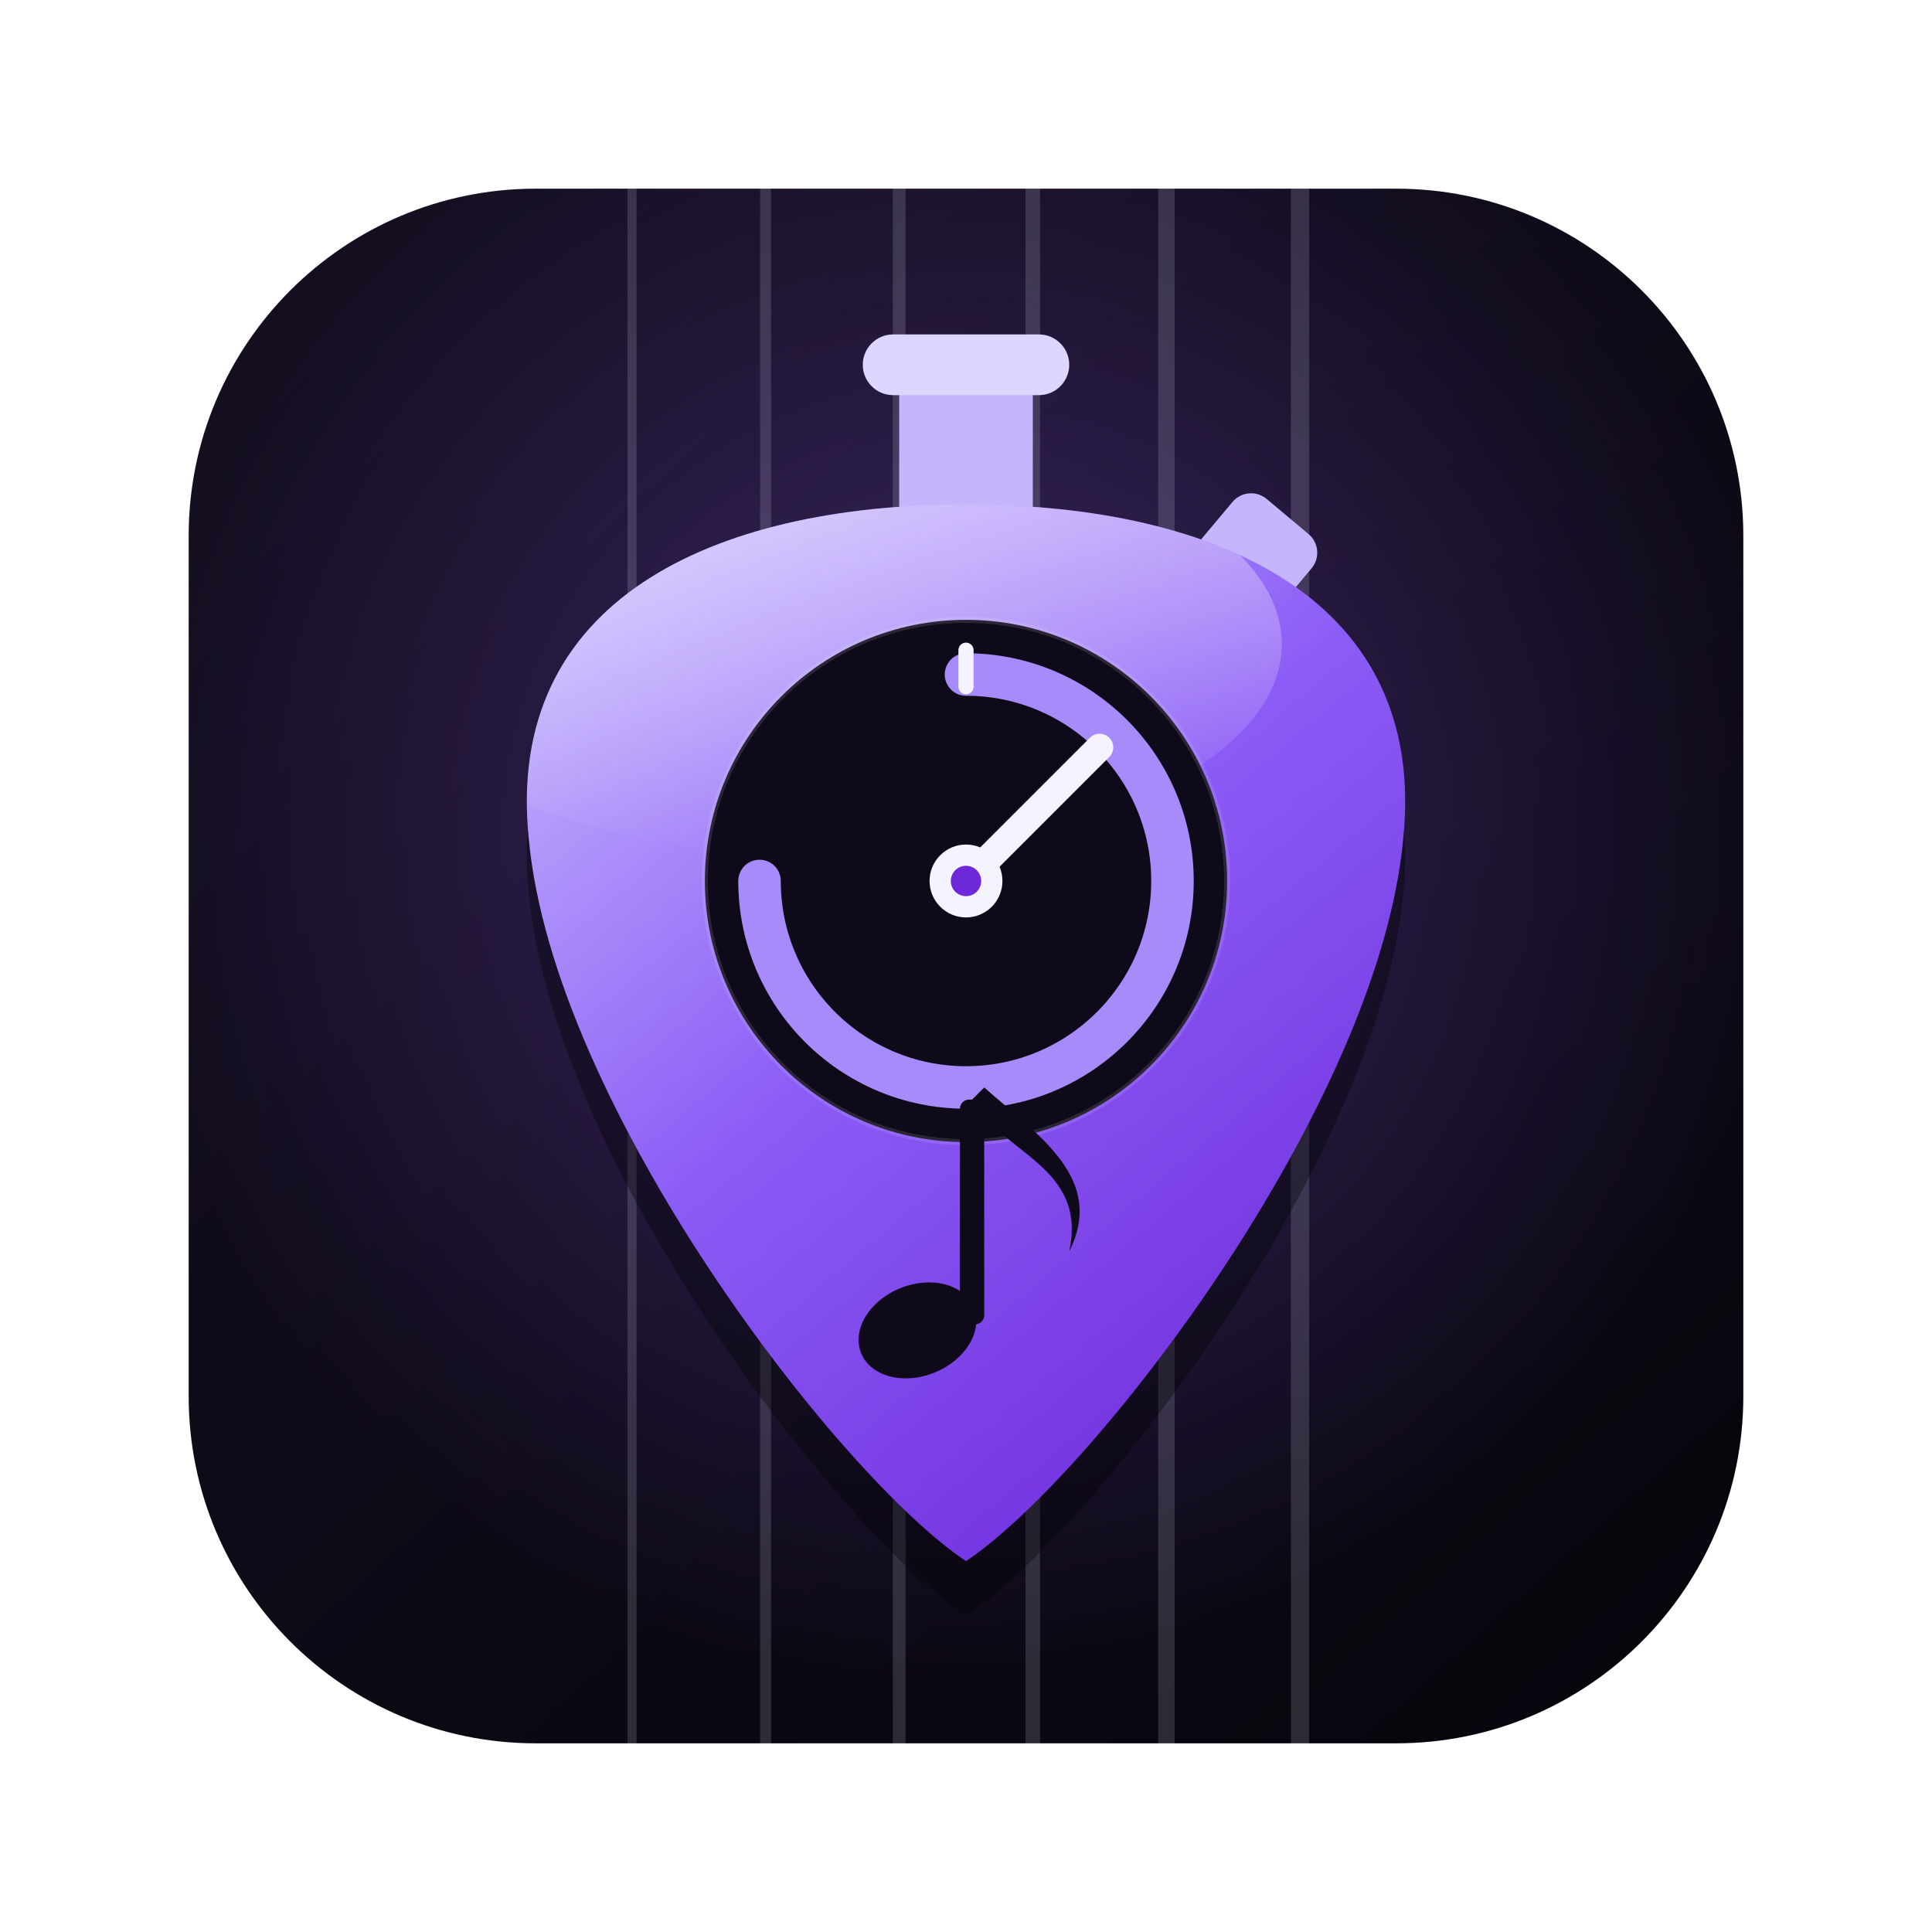
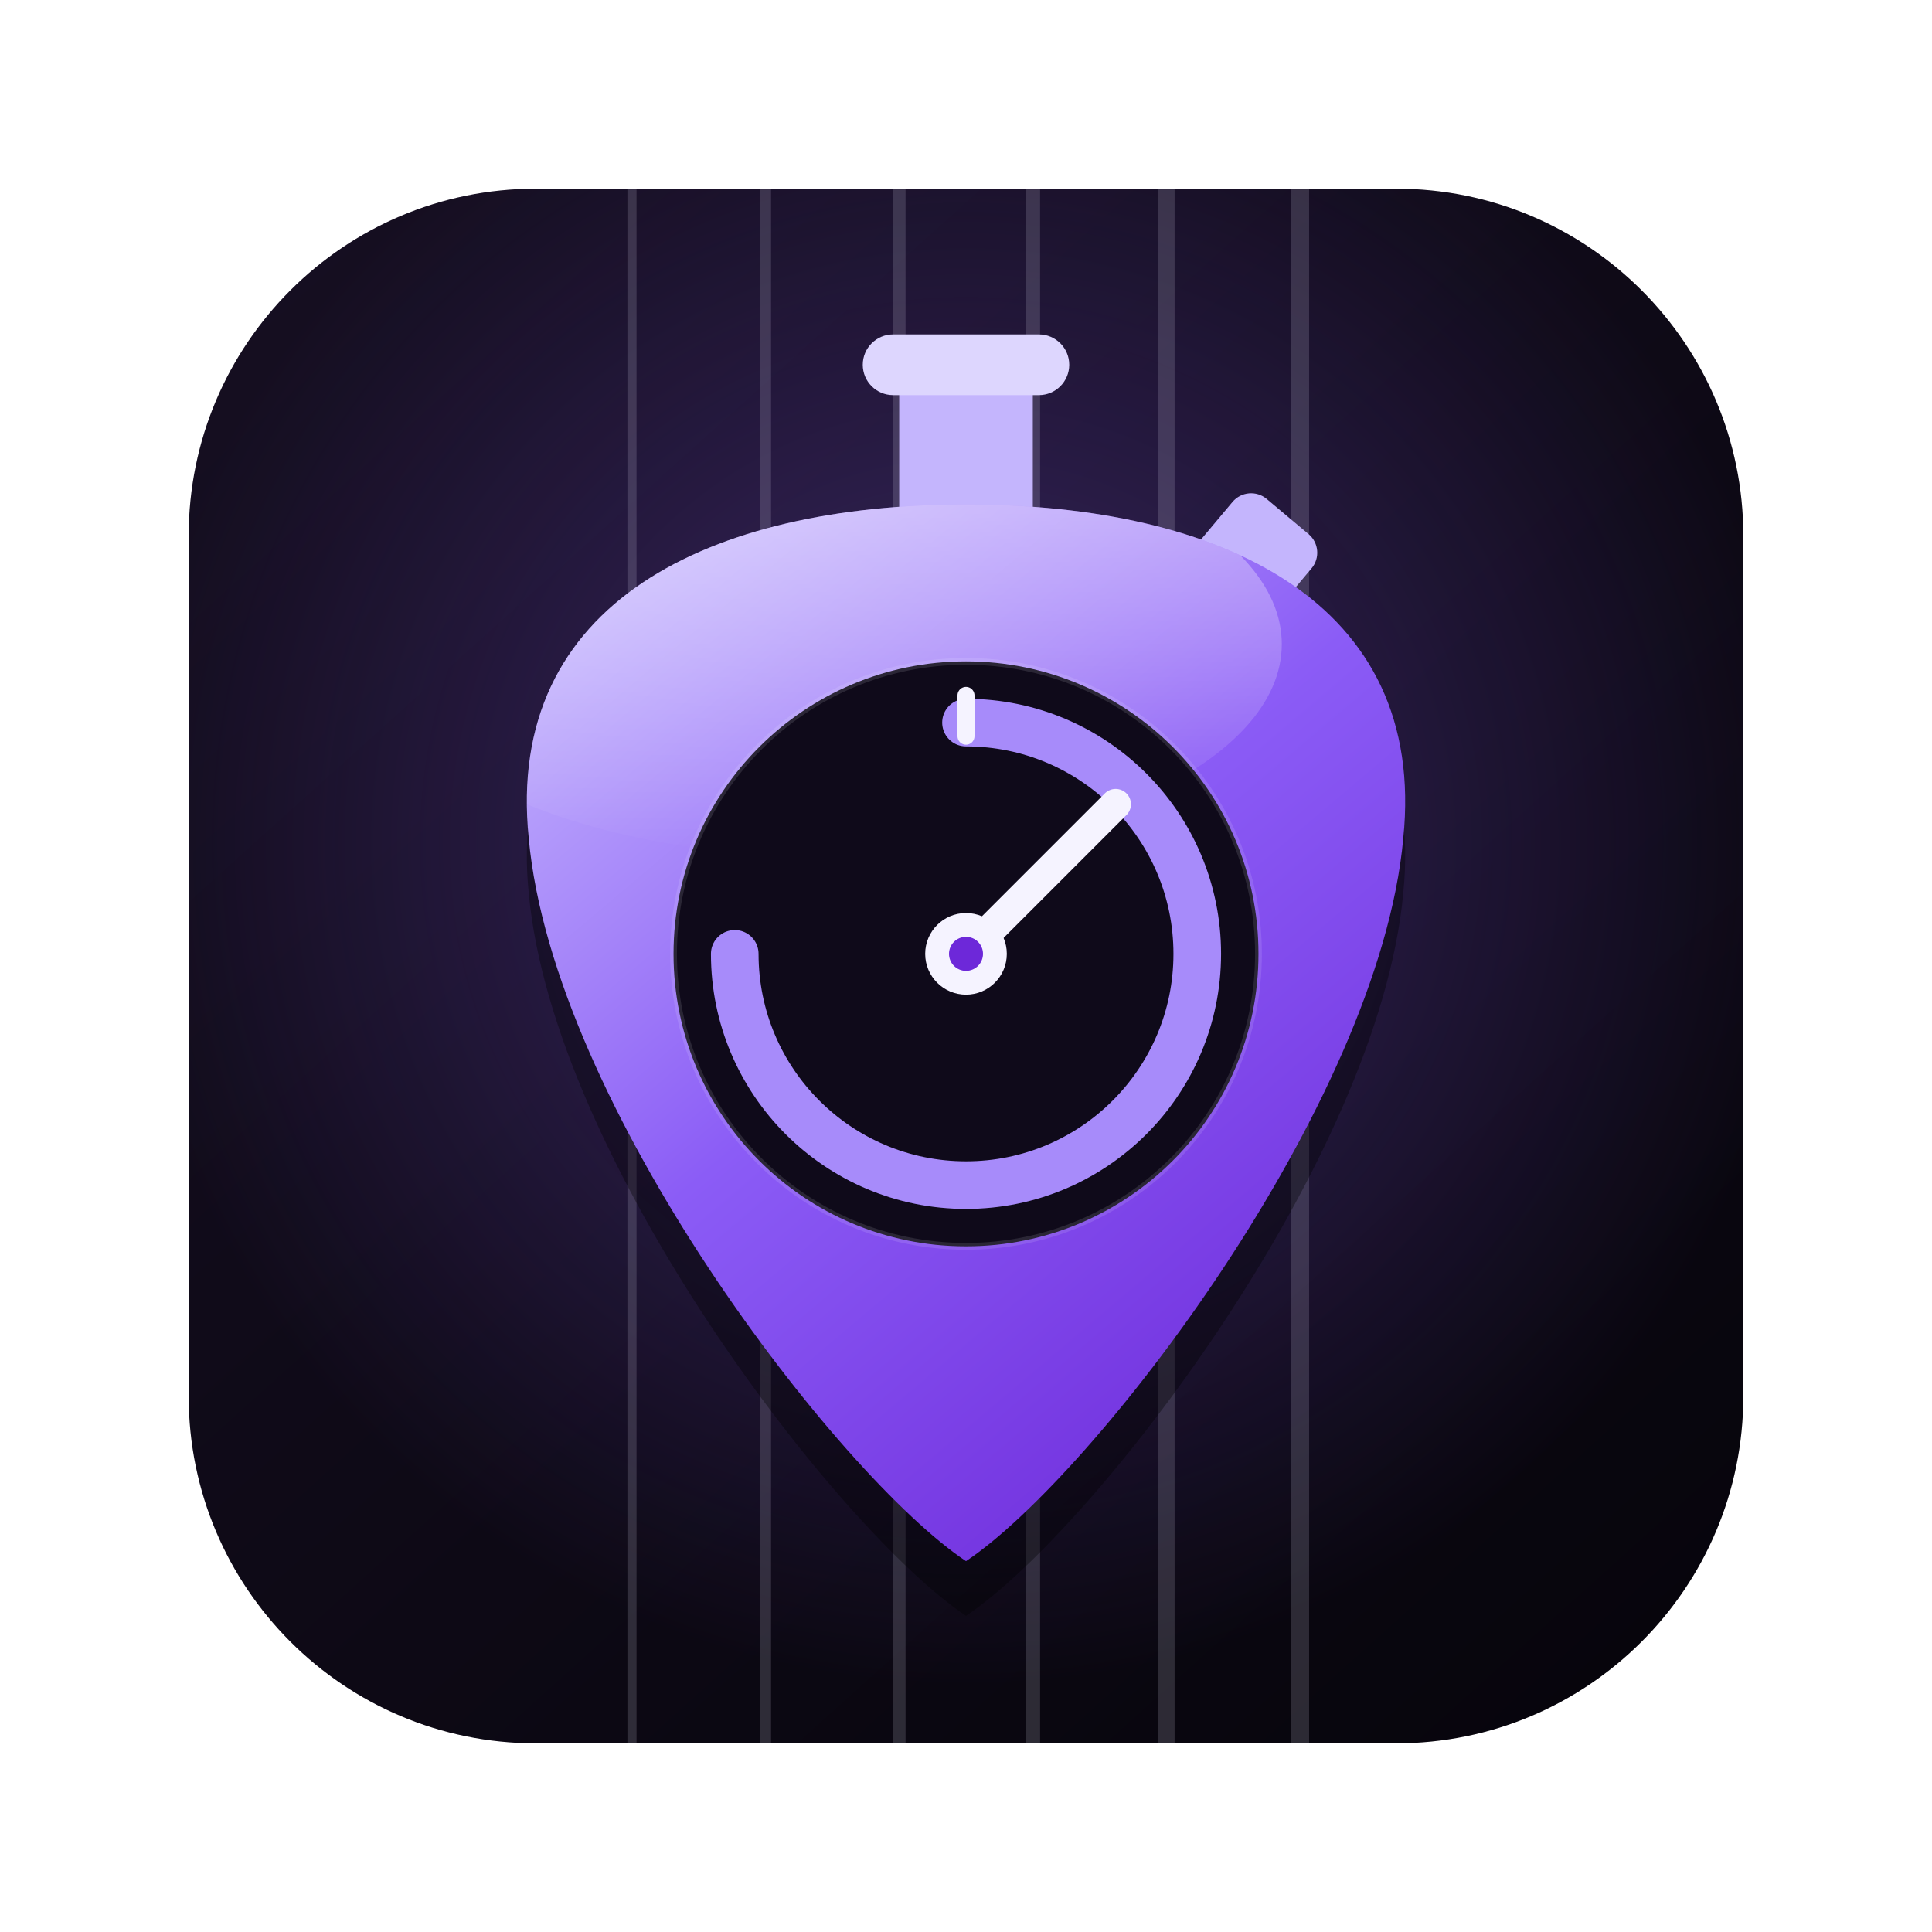
<svg xmlns="http://www.w3.org/2000/svg" viewBox="0 0 512 512">
  <defs>
    <linearGradient id="bg" x1="0" y1="0" x2="0.9" y2="1">
      <stop offset="0" stop-color="#160f22" />
      <stop offset="1" stop-color="#07050c" />
    </linearGradient>
    <radialGradient id="glow" cx="0.5" cy="0.42" r="0.55">
      <stop offset="0" stop-color="#8b5cf6" stop-opacity=".35" />
      <stop offset="1" stop-color="#8b5cf6" stop-opacity="0" />
    </radialGradient>
    <linearGradient id="pick" x1="0.15" y1="0" x2="0.85" y2="1">
      <stop offset="0" stop-color="#c4b5fd" />
      <stop offset=".45" stop-color="#8b5cf6" />
      <stop offset="1" stop-color="#6d28d9" />
    </linearGradient>
    <linearGradient id="sheen" x1="0" y1="0" x2="0" y2="1">
      <stop offset="0" stop-color="#fff" stop-opacity=".45" />
      <stop offset="1" stop-color="#fff" stop-opacity="0" />
    </linearGradient>
    <clipPath id="pc">
      <path id="pickpath" d="M256 452 C214 424 120 302 112 214 C104 136 172 104 256 104 C340 104 408 136 400 214 C392 302 298 424 256 452 Z" />
    </clipPath>
  </defs>
  <clipPath id="rr">
    <rect x="50" y="50" width="412" height="412" rx="92" />
  </clipPath>
  <g clip-path="url(#rr)">
    <g transform="translate(50 50) scale(0.804688)">
      <g id="bgrect">
        <rect width="512" height="512" fill="url(#bg)" />
        <rect width="512" height="512" fill="url(#glow)" />
        <g stroke="#ede9fe" stroke-linecap="round" opacity=".16">
          <line x1="146" y1="0" x2="146" y2="512" stroke-width="3" />
          <line x1="190" y1="0" x2="190" y2="512" stroke-width="3.6" />
          <line x1="234" y1="0" x2="234" y2="512" stroke-width="4.2" />
          <line x1="278" y1="0" x2="278" y2="512" stroke-width="4.8" />
          <line x1="322" y1="0" x2="322" y2="512" stroke-width="5.4" />
          <line x1="366" y1="0" x2="366" y2="512" stroke-width="6" />
        </g>
      </g>
      <rect x="234" y="58" width="44" height="60" rx="8" fill="#c4b5fd" />
      <rect x="222" y="48" width="68" height="20" rx="10" fill="#ddd6fe" />
      <rect x="334" y="104" width="34" height="34" rx="8" fill="#c4b5fd" transform="rotate(40 351 121)" />
      <path d="M256 466 C214 438 120 316 112 228 C104 150 172 118 256 118 C340 118 408 150 400 228 C392 316 298 438 256 466 Z" fill="#000" opacity=".35" transform="translate(0 4)" />
      <use href="#pickpath" fill="url(#pick)" />
      <g clip-path="url(#pc)">
        <ellipse cx="210" cy="150" rx="150" ry="70" fill="url(#sheen)" />
      </g>
-       <circle cx="256" cy="228" r="86" fill="#0f0a1a" />
-       <circle cx="256" cy="228" r="86" fill="none" stroke="#f5f3ff" stroke-opacity=".12" stroke-width="2" />
-       <path d="M256 160 A68 68 0 1 1 188 228" fill="none" stroke="#a78bfa" stroke-width="14" stroke-linecap="round" />
-       <g stroke="#f5f3ff" stroke-width="5" stroke-linecap="round">
-         <line x1="256" y1="152" x2="256" y2="164" />
-       </g>
-       <line x1="256" y1="228" x2="300" y2="184" stroke="#f5f3ff" stroke-width="9" stroke-linecap="round" />
-       <circle cx="256" cy="228" r="12" fill="#f5f3ff" />
-       <circle cx="256" cy="228" r="5" fill="#6d28d9" />
-       <g fill="#0f0a1a">
-         <ellipse cx="240" cy="376" rx="20" ry="15" transform="rotate(-22 240 376)" />
-         <rect x="254" y="300" width="8" height="74" rx="3" />
-         <path d="M258 300 C268 318 296 322 290 350 C302 326 280 312 262 296 Z" />
+       <g transform="translate(256 252) scale(1.12) translate(-256 -228)">
+         <circle cx="256" cy="228" r="86" fill="#0f0a1a" />
+         <circle cx="256" cy="228" r="86" fill="none" stroke="#f5f3ff" stroke-opacity=".12" stroke-width="2" />
+         <path d="M256 160 A68 68 0 1 1 188 228" fill="none" stroke="#a78bfa" stroke-width="14" stroke-linecap="round" />
+         <g stroke="#f5f3ff" stroke-width="5" stroke-linecap="round">
+           <line x1="256" y1="152" x2="256" y2="164" />
+         </g>
+         <line x1="256" y1="228" x2="300" y2="184" stroke="#f5f3ff" stroke-width="9" stroke-linecap="round" />
+         <circle cx="256" cy="228" r="12" fill="#f5f3ff" />
+         <circle cx="256" cy="228" r="5" fill="#6d28d9" />
      </g>
    </g>
  </g>
</svg>
